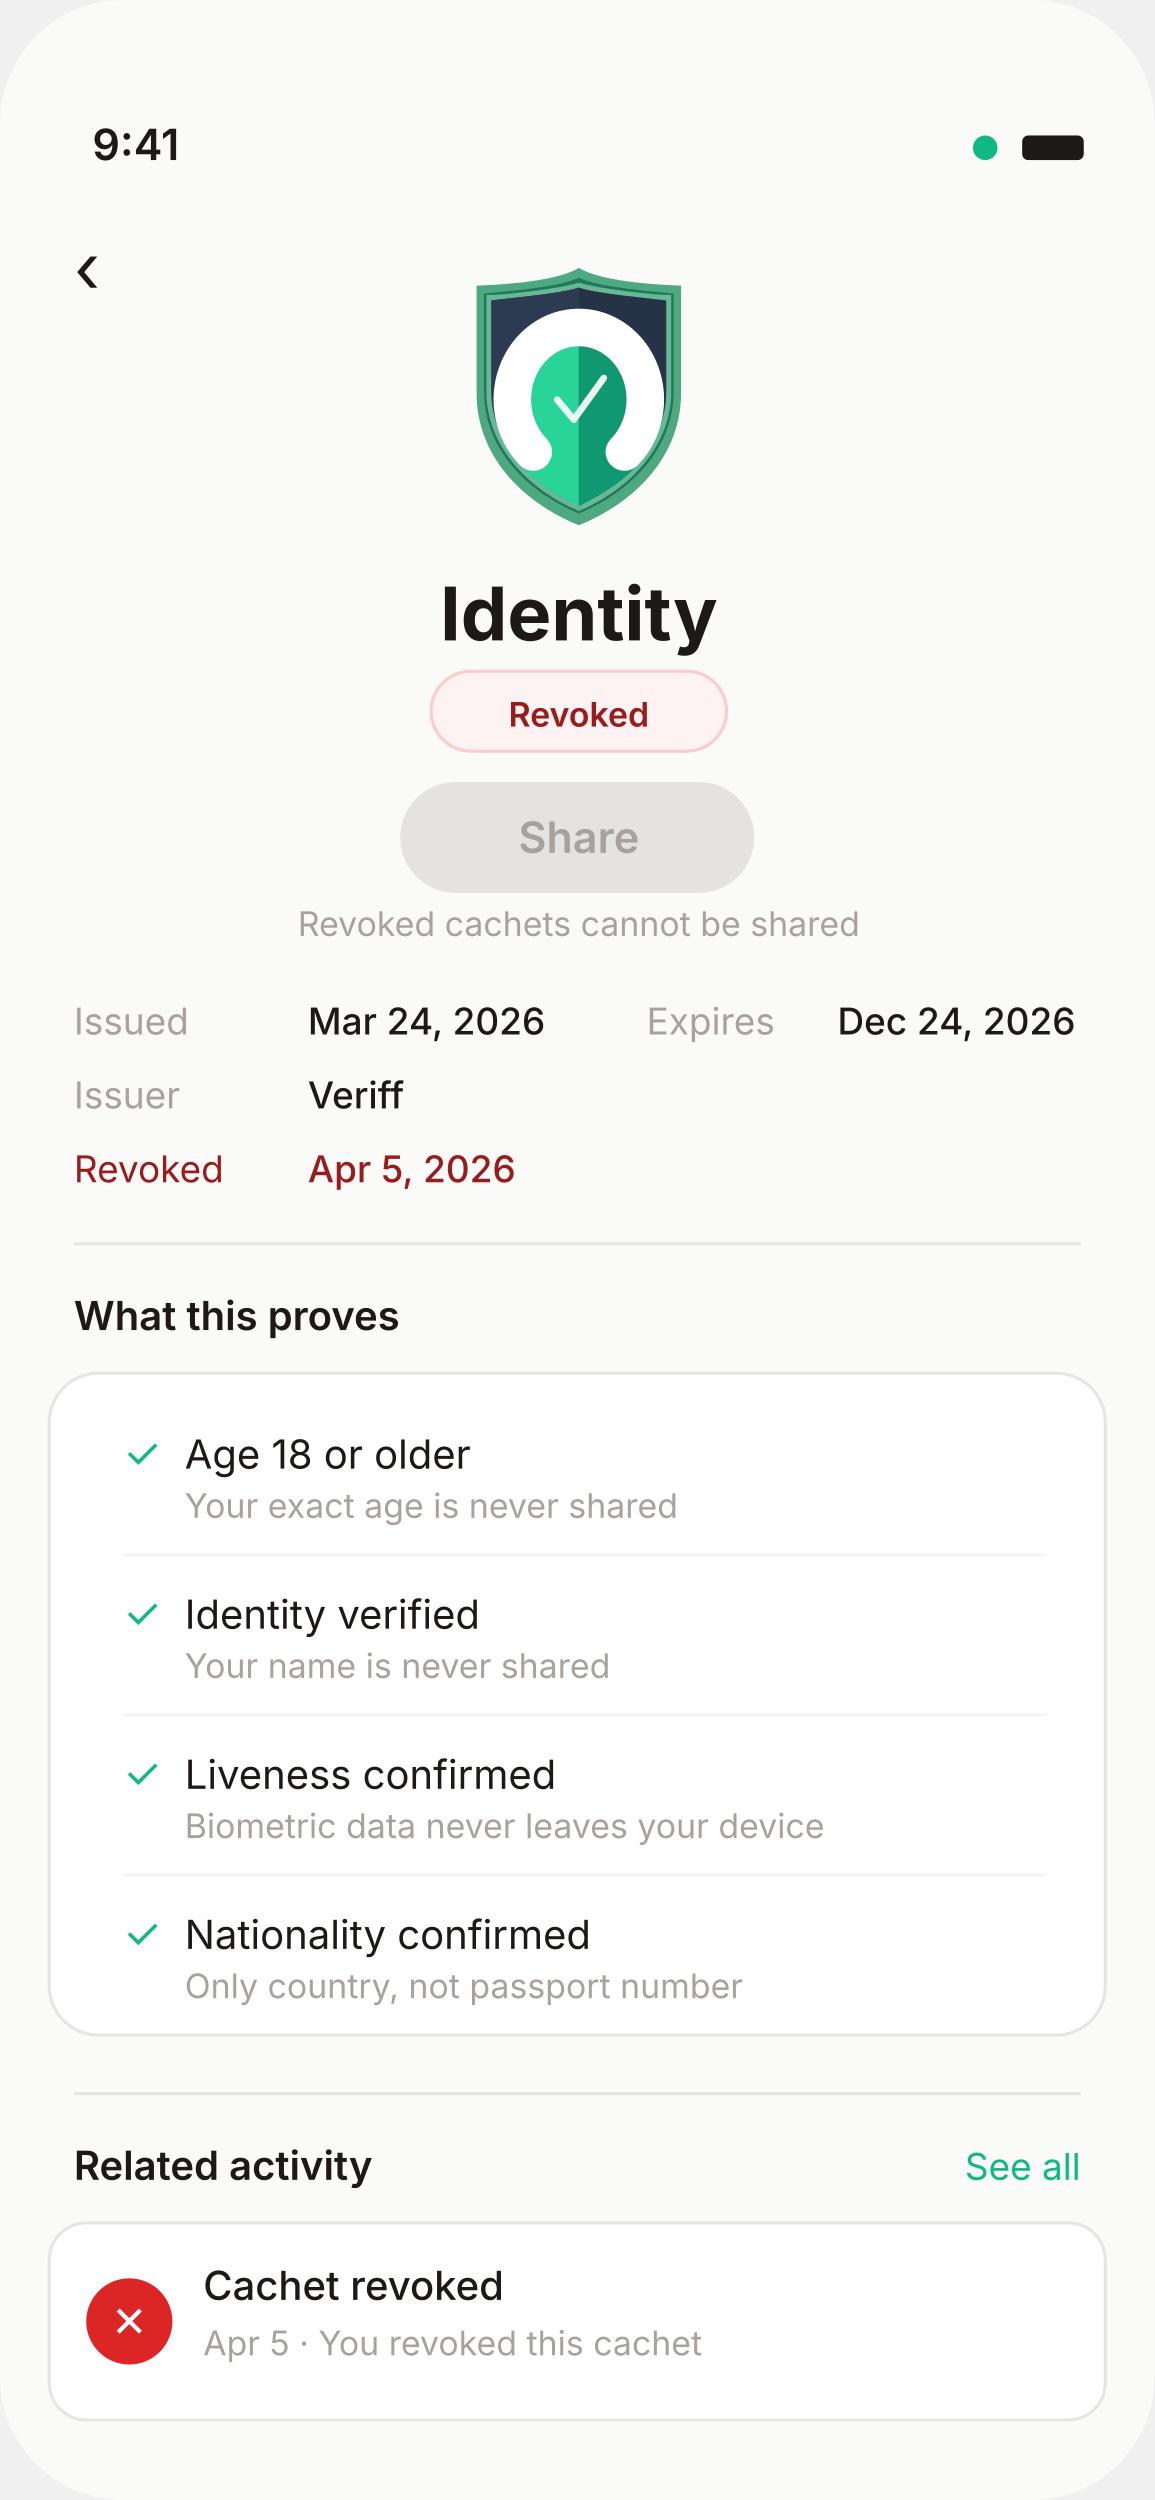
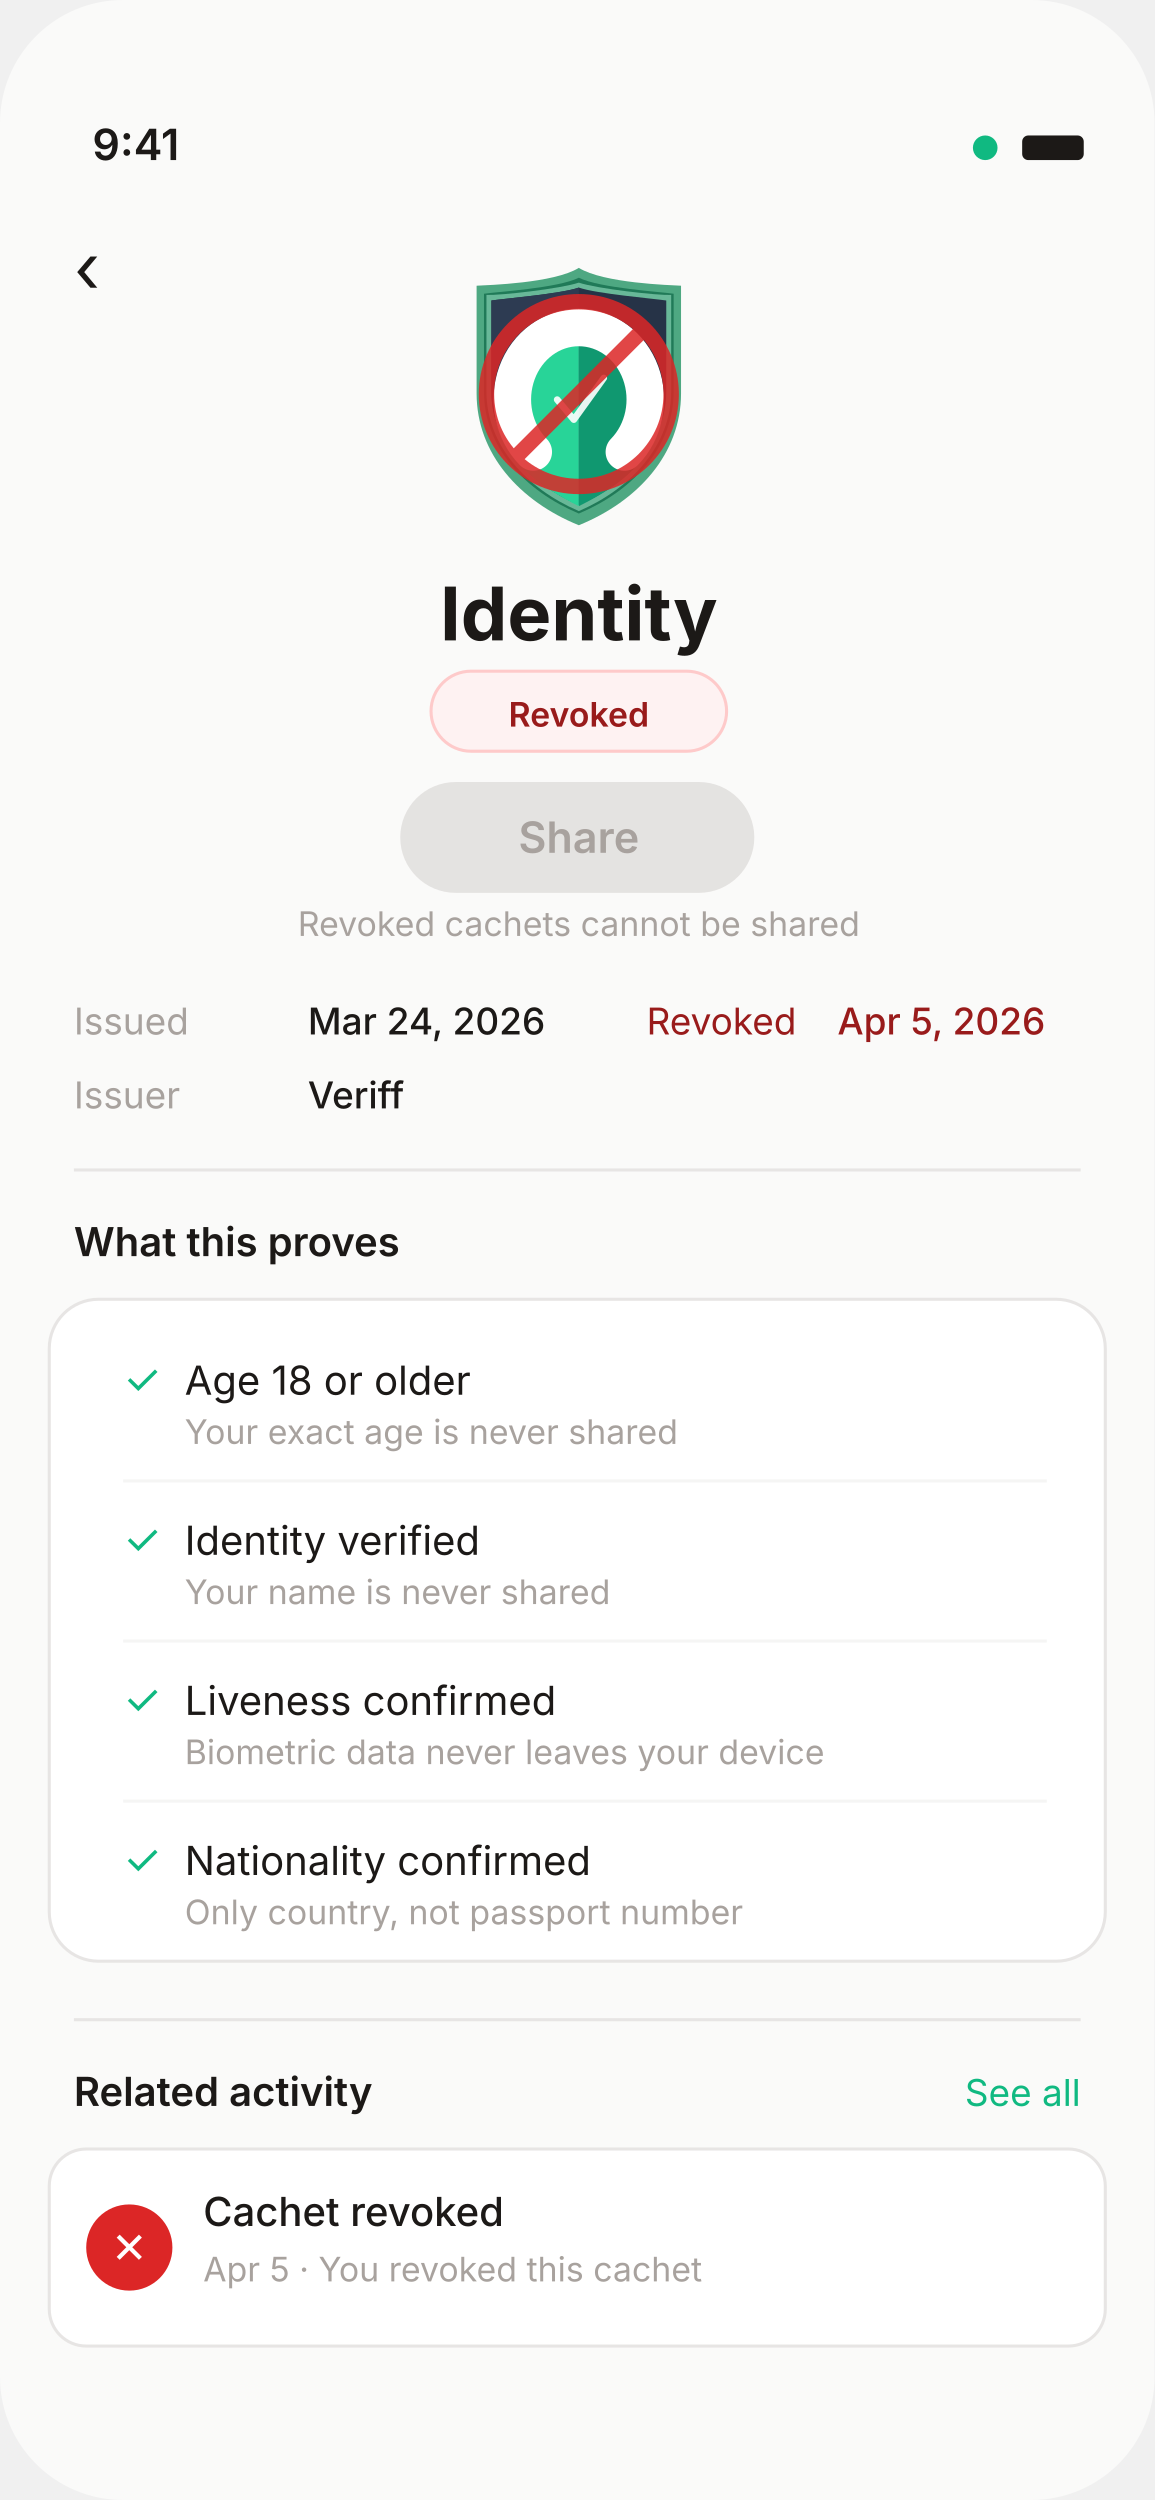
<svg xmlns="http://www.w3.org/2000/svg" viewBox="0 0 375 812" width="375" height="812">
  <defs>
    <symbol id="identity-shield" viewBox="0 0 400 520">
      <path d="M 200 35 C 240 60, 348 63, 366 64 V 239 C 366 337, 296 414, 200 453 C 104 414, 34 337, 34 239 V 64 C 52 63, 160 60, 200 35 Z" fill="#4EA882" />
      <path d="M 200 51 C 234 68, 334 74, 354 77 V 236 C 354 326, 288 397, 200 434 C 112 397, 46 326, 46 236 V 77 C 66 74, 166 68, 200 51 Z" fill="#207A58" />
      <path d="M 200 59 C 230 69, 328 80, 350 79 V 236 C 350 322, 286 393, 200 430 C 114 393, 50 322, 50 236 V 79 C 72 80, 170 69, 200 59 Z" fill="#68B898" />
      <path d="M 200 67 C 228 77, 322 85, 342 88 V 236 C 342 318, 280 386, 200 420 C 120 386, 58 318, 58 236 V 88 C 78 85, 172 77, 200 67 Z" fill="#263347" />
      <path d="M 200 67 C 172 77, 78 85, 58 88 V 236 C 58 318, 120 386, 200 420 Z" fill="#2D3B52" />
      <path d="M 200 142 C 280 142, 330 165, 326 278 C 324 347, 268 388, 200 422 Z" fill="#109870" />
      <path d="M 200 142 C 120 142, 70 165, 74 278 C 76 347, 132 388, 200 422 Z" fill="#28D498" />
      <path d="M 274 334 A 108 117 0 1 0 126 334" fill="none" stroke="#fff" stroke-width="61" stroke-linecap="round" />
      <g transform="matrix(1.3514, 0, 0, 1.3514, -70.28, -51.0)">
        <path d="M 174,222 L 194,246 L 230,196" fill="none" stroke="#fff" stroke-width="8" stroke-linecap="round" stroke-linejoin="round" opacity="0.9" />
      </g>
    </symbol>
  </defs>
  <rect width="375" height="812" rx="40" fill="#FAFAF9" />
  <text x="30" y="52" font-family="Inter, sans-serif" font-size="14" font-weight="600" fill="#1C1917">9:41</text>
  <circle cx="320" cy="48" r="4" fill="#10B981" />
  <rect x="332" y="44" width="20" height="8" rx="2" fill="#1C1917" />
  <text x="24" y="95" font-family="Inter, sans-serif" font-size="22" fill="#1C1917">‹</text>
  <use href="#identity-shield" x="148" y="80" width="80" height="104" />
+   <g transform="translate(188, 128)" opacity="0.85">
+     <circle cx="0" cy="0" r="30" fill="none" stroke="#DC2626" stroke-width="5" />
+     <line x1="-21" y1="21" x2="21" y2="-21" stroke="#DC2626" stroke-width="5" stroke-linecap="round" />
+   </g>
  <text x="188" y="208" text-anchor="middle" font-family="Inter, sans-serif" font-size="24" font-weight="700" fill="#1C1917">Identity</text>
  <rect x="140" y="218" width="96" height="26" rx="13" fill="#FEF2F2" stroke="#FECACA" stroke-width="1" />
  <text x="188" y="236" text-anchor="middle" font-family="Inter, sans-serif" font-size="11" font-weight="600" fill="#991B1B">Revoked</text>
  <rect x="130" y="254" width="115" height="36" rx="18" fill="#D6D3D1" opacity="0.6" />
  <text x="188" y="277" text-anchor="middle" font-family="Inter, sans-serif" font-size="14" font-weight="600" fill="#A8A29E">Share</text>
  <text x="188" y="304" text-anchor="middle" font-family="Inter, sans-serif" font-size="11" fill="#A8A29E">Revoked cachets cannot be shared</text>
  <text x="24" y="336" font-family="Inter, sans-serif" font-size="12" fill="#A8A29E">Issued</text>
  <text x="100" y="336" font-family="Inter, sans-serif" font-size="12" font-weight="500" fill="#1C1917">Mar 24, 2026</text>
-   <text x="210" y="336" font-family="Inter, sans-serif" font-size="12" fill="#A8A29E">Expires</text>
-   <text x="272" y="336" font-family="Inter, sans-serif" font-size="12" font-weight="500" fill="#1C1917">Dec 24, 2026</text>
+   <text x="210" y="336" font-family="Inter, sans-serif" font-size="12" fill="#991B1B">Revoked</text>
+   <text x="272" y="336" font-family="Inter, sans-serif" font-size="12" font-weight="500" fill="#991B1B">Apr 5, 2026</text>
  <text x="24" y="360" font-family="Inter, sans-serif" font-size="12" fill="#A8A29E">Issuer</text>
  <text x="100" y="360" font-family="Inter, sans-serif" font-size="12" font-weight="500" fill="#1C1917">Veriff</text>
-   <text x="24" y="384" font-family="Inter, sans-serif" font-size="12" fill="#991B1B">Revoked</text>
-   <text x="100" y="384" font-family="Inter, sans-serif" font-size="12" font-weight="500" fill="#991B1B">Apr 5, 2026</text>
-   <line x1="24" y1="404" x2="351" y2="404" stroke="#E7E5E4" stroke-width="1" />
-   <text x="24" y="432" font-family="Inter, sans-serif" font-size="13" font-weight="600" fill="#1C1917">What this proves</text>
-   <rect x="16" y="446" width="343" height="215" rx="16" fill="#FFFFFF" stroke="#E7E5E4" stroke-width="1" />
-   <text x="40" y="477" font-family="Inter, sans-serif" font-size="14" fill="#10B981">✓</text>
-   <text x="60" y="477" font-family="Inter, sans-serif" font-size="13" fill="#1C1917">Age 18 or older</text>
-   <text x="60" y="493" font-family="Inter, sans-serif" font-size="11" fill="#A8A29E">Your exact age is never shared</text>
-   <line x1="40" y1="505" x2="340" y2="505" stroke="#F5F5F4" stroke-width="1" />
-   <text x="40" y="529" font-family="Inter, sans-serif" font-size="14" fill="#10B981">✓</text>
-   <text x="60" y="529" font-family="Inter, sans-serif" font-size="13" fill="#1C1917">Identity verified</text>
-   <text x="60" y="545" font-family="Inter, sans-serif" font-size="11" fill="#A8A29E">Your name is never shared</text>
-   <line x1="40" y1="557" x2="340" y2="557" stroke="#F5F5F4" stroke-width="1" />
-   <text x="40" y="581" font-family="Inter, sans-serif" font-size="14" fill="#10B981">✓</text>
-   <text x="60" y="581" font-family="Inter, sans-serif" font-size="13" fill="#1C1917">Liveness confirmed</text>
-   <text x="60" y="597" font-family="Inter, sans-serif" font-size="11" fill="#A8A29E">Biometric data never leaves your device</text>
-   <line x1="40" y1="609" x2="340" y2="609" stroke="#F5F5F4" stroke-width="1" />
-   <text x="40" y="633" font-family="Inter, sans-serif" font-size="14" fill="#10B981">✓</text>
-   <text x="60" y="633" font-family="Inter, sans-serif" font-size="13" fill="#1C1917">Nationality confirmed</text>
-   <text x="60" y="649" font-family="Inter, sans-serif" font-size="11" fill="#A8A29E">Only country, not passport number</text>
-   <line x1="24" y1="680" x2="351" y2="680" stroke="#E7E5E4" stroke-width="1" />
-   <text x="24" y="708" font-family="Inter, sans-serif" font-size="13" font-weight="600" fill="#1C1917">Related activity</text>
-   <text x="351" y="708" text-anchor="end" font-family="Inter, sans-serif" font-size="12" fill="#10B981">See all</text>
-   <rect x="16" y="722" width="343" height="64" rx="12" fill="#FFFFFF" stroke="#E7E5E4" stroke-width="1" />
-   <circle cx="42" cy="754" r="14" fill="#DC2626" />
-   <text x="42" y="759" text-anchor="middle" font-family="Inter, sans-serif" font-size="14" fill="white">✕</text>
-   <text x="66" y="747" font-family="Inter, sans-serif" font-size="13" font-weight="500" fill="#1C1917">Cachet revoked</text>
-   <text x="66" y="765" font-family="Inter, sans-serif" font-size="11" fill="#A8A29E">Apr 5 · You revoked this cachet</text>
+   <line x1="24" y1="380" x2="351" y2="380" stroke="#E7E5E4" stroke-width="1" />
+   <text x="24" y="408" font-family="Inter, sans-serif" font-size="13" font-weight="600" fill="#1C1917">What this proves</text>
+   <rect x="16" y="422" width="343" height="215" rx="16" fill="#FFFFFF" stroke="#E7E5E4" stroke-width="1" />
+   <text x="40" y="453" font-family="Inter, sans-serif" font-size="14" fill="#10B981">✓</text>
+   <text x="60" y="453" font-family="Inter, sans-serif" font-size="13" fill="#1C1917">Age 18 or older</text>
+   <text x="60" y="469" font-family="Inter, sans-serif" font-size="11" fill="#A8A29E">Your exact age is never shared</text>
+   <line x1="40" y1="481" x2="340" y2="481" stroke="#F5F5F4" stroke-width="1" />
+   <text x="40" y="505" font-family="Inter, sans-serif" font-size="14" fill="#10B981">✓</text>
+   <text x="60" y="505" font-family="Inter, sans-serif" font-size="13" fill="#1C1917">Identity verified</text>
+   <text x="60" y="521" font-family="Inter, sans-serif" font-size="11" fill="#A8A29E">Your name is never shared</text>
+   <line x1="40" y1="533" x2="340" y2="533" stroke="#F5F5F4" stroke-width="1" />
+   <text x="40" y="557" font-family="Inter, sans-serif" font-size="14" fill="#10B981">✓</text>
+   <text x="60" y="557" font-family="Inter, sans-serif" font-size="13" fill="#1C1917">Liveness confirmed</text>
+   <text x="60" y="573" font-family="Inter, sans-serif" font-size="11" fill="#A8A29E">Biometric data never leaves your device</text>
+   <line x1="40" y1="585" x2="340" y2="585" stroke="#F5F5F4" stroke-width="1" />
+   <text x="40" y="609" font-family="Inter, sans-serif" font-size="14" fill="#10B981">✓</text>
+   <text x="60" y="609" font-family="Inter, sans-serif" font-size="13" fill="#1C1917">Nationality confirmed</text>
+   <text x="60" y="625" font-family="Inter, sans-serif" font-size="11" fill="#A8A29E">Only country, not passport number</text>
+   <line x1="24" y1="656" x2="351" y2="656" stroke="#E7E5E4" stroke-width="1" />
+   <text x="24" y="684" font-family="Inter, sans-serif" font-size="13" font-weight="600" fill="#1C1917">Related activity</text>
+   <text x="351" y="684" text-anchor="end" font-family="Inter, sans-serif" font-size="12" fill="#10B981">See all</text>
+   <rect x="16" y="698" width="343" height="64" rx="12" fill="#FFFFFF" stroke="#E7E5E4" stroke-width="1" />
+   <circle cx="42" cy="730" r="14" fill="#DC2626" />
+   <text x="42" y="735" text-anchor="middle" font-family="Inter, sans-serif" font-size="14" fill="white">✕</text>
+   <text x="66" y="723" font-family="Inter, sans-serif" font-size="13" font-weight="500" fill="#1C1917">Cachet revoked</text>
+   <text x="66" y="741" font-family="Inter, sans-serif" font-size="11" fill="#A8A29E">Apr 5 · You revoked this cachet</text>
</svg>
